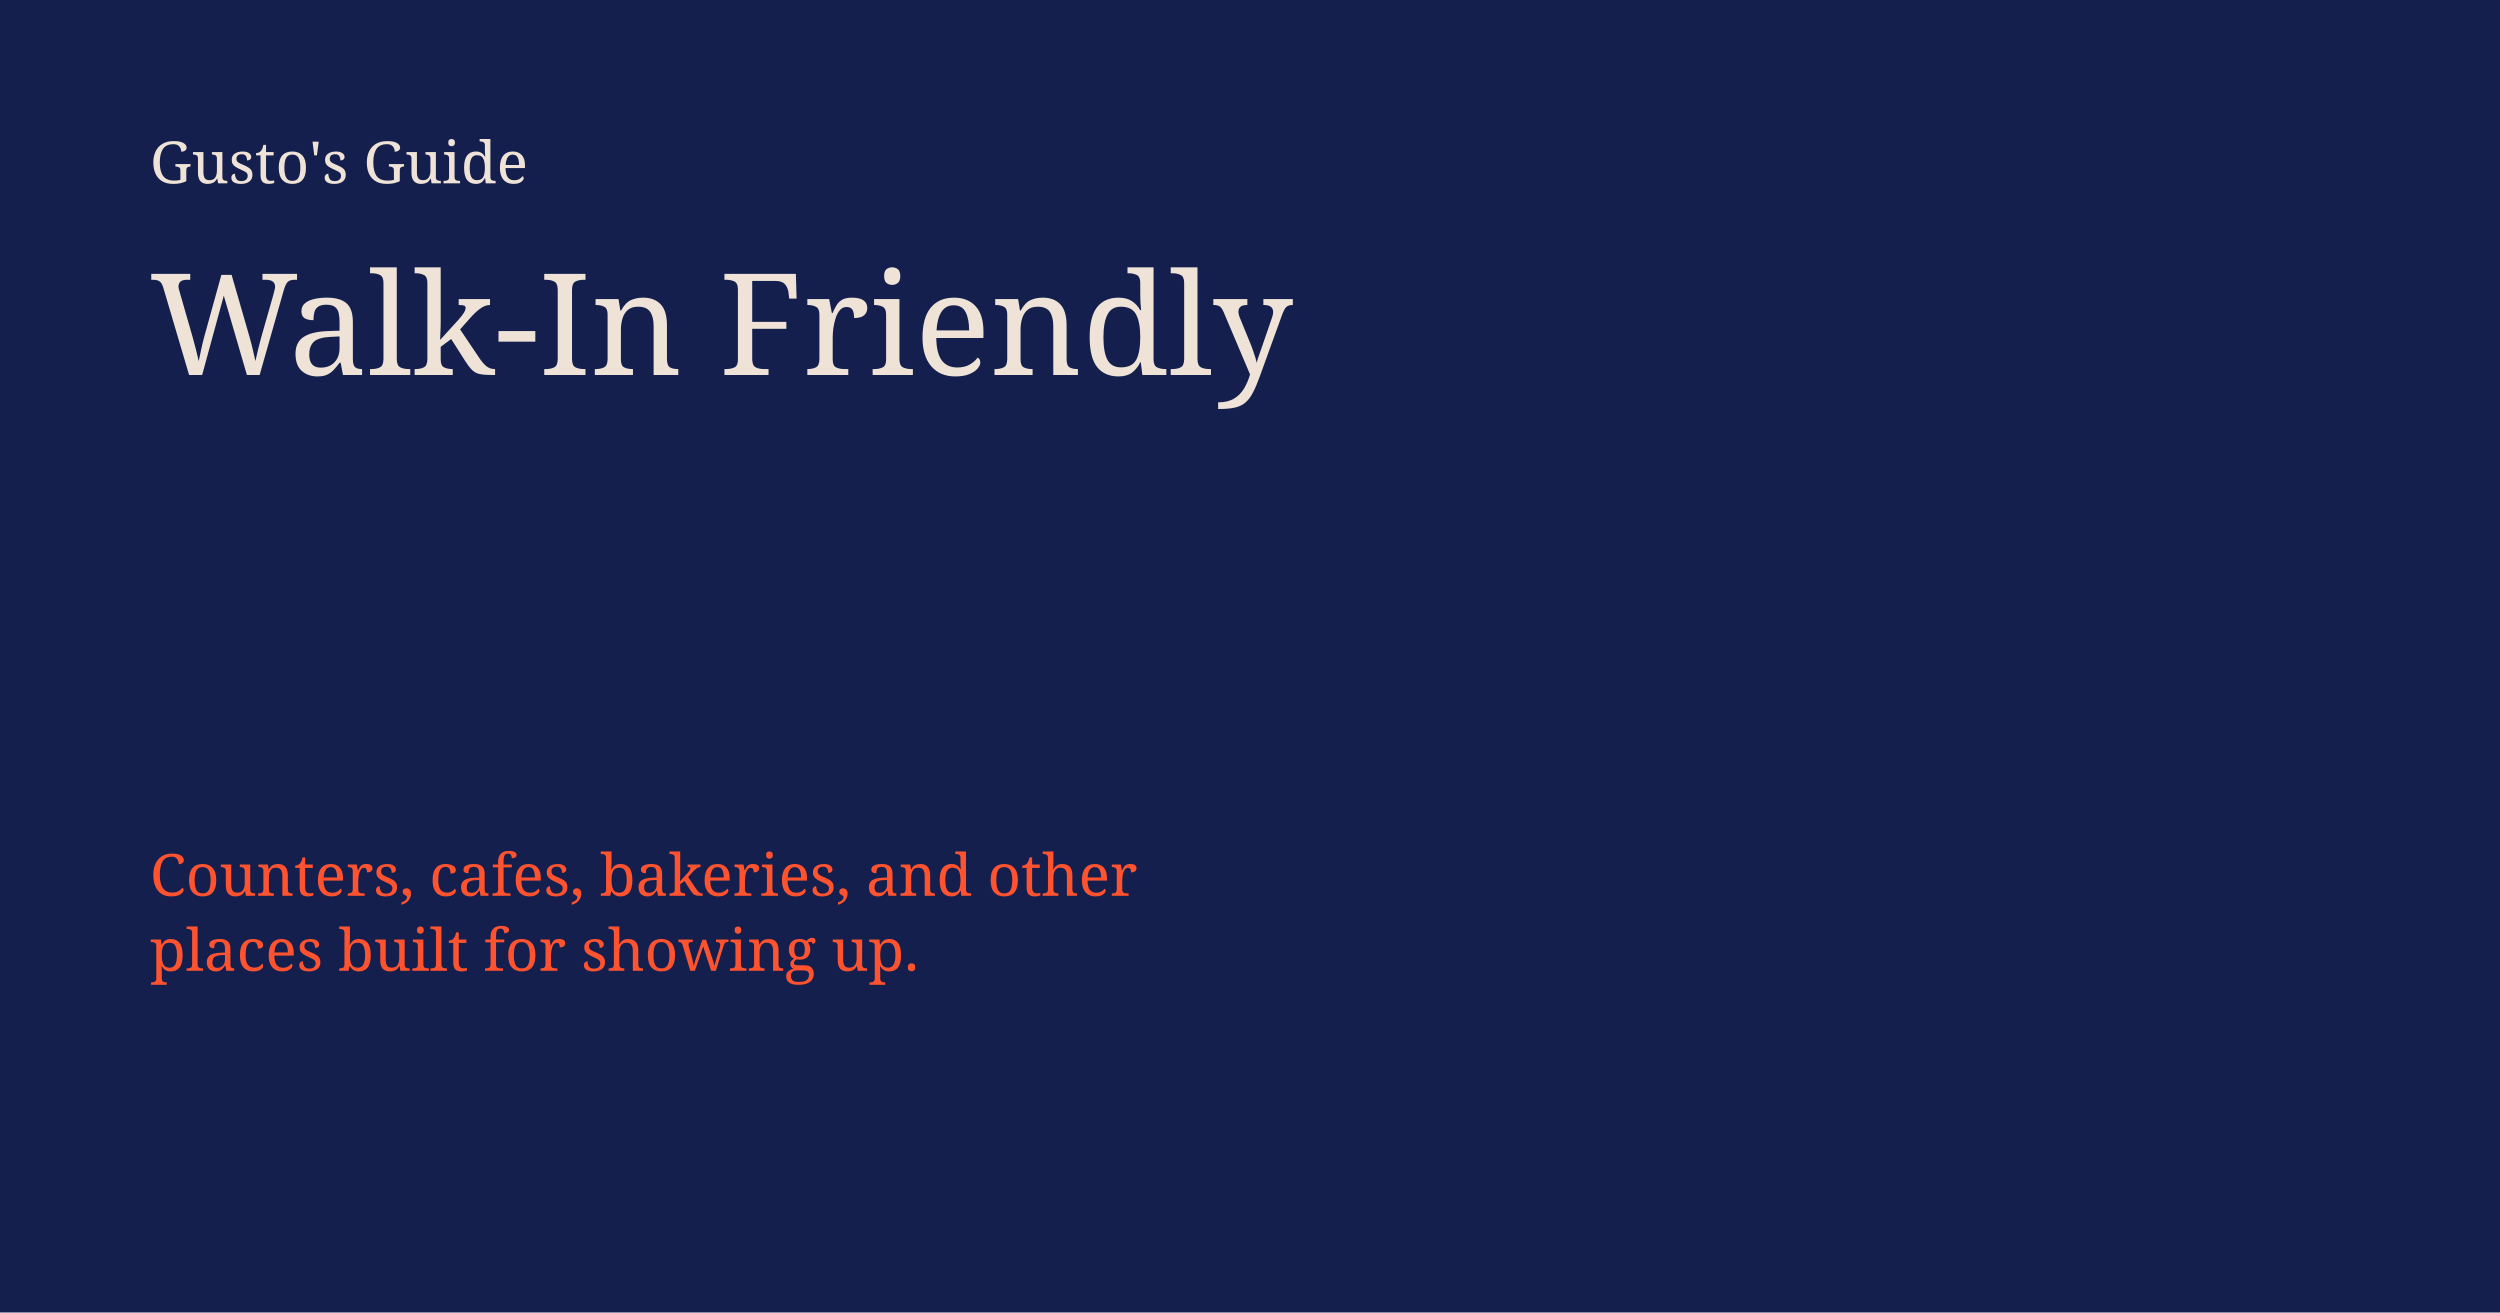
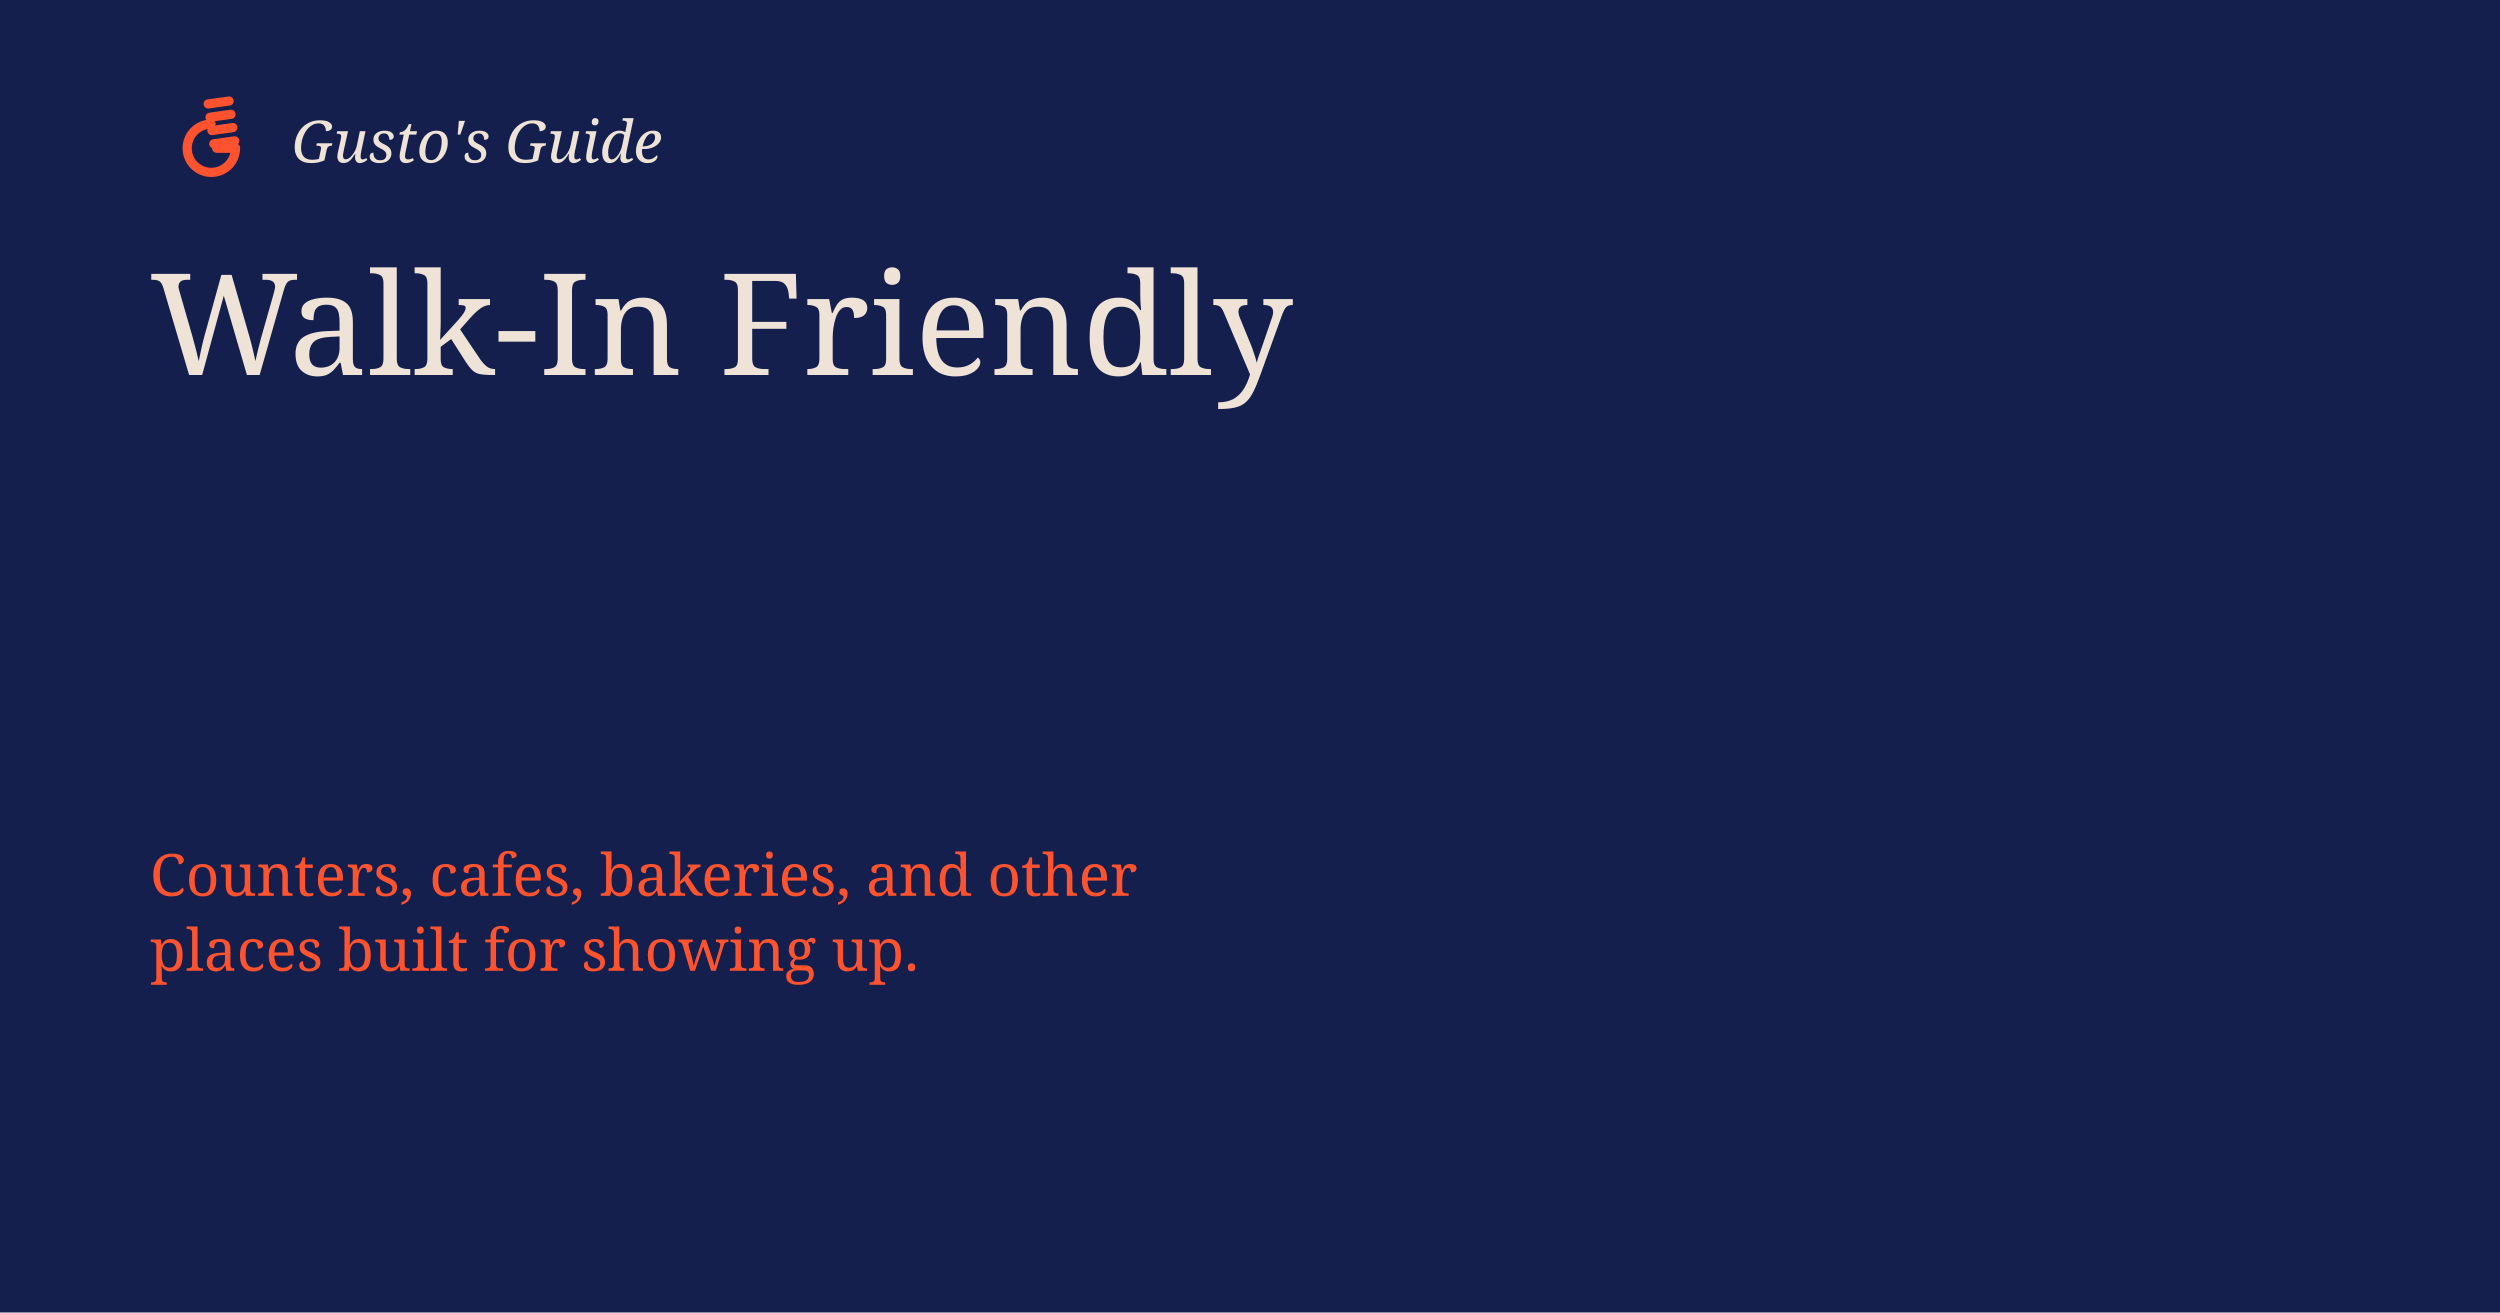
<svg xmlns="http://www.w3.org/2000/svg" width="1200" height="630" viewBox="0 0 1200 630">
  <rect width="1200" height="630" fill="#141F4D" />
-   <text x="72" y="88" fill="#EEE3D6" font-family="Georgia, serif" font-size="28">Gusto's Guide</text>
+   <g transform="translate(72 36) scale(0.92)">
+     <g transform="translate(9.6 -0.99)" fill="none" stroke="#FF5330" stroke-width="4.8" stroke-linecap="round" stroke-linejoin="round">
+       <path d="M 35 39.2 A 12.6 12.6 0 1 1 20.65 26.72 L 22.23 26.5" />
+       <path d="M 35 39.2 L 25.2 39.2" />
+       <path d="M 20.77 16.1 L 31.66 14.57 M 21.74 23.03 L 32.64 21.5 M 22.72 29.97 L 33.61 28.43 M 23.69 36.9 L 34.59 35.37" />
+     </g>
+   </g>
+   <text x="140" y="78" fill="#EEE3D6" font-family="Georgia, serif" font-size="28" font-style="italic">Gusto's Guide</text>
  <text x="72" y="180" fill="#EEE3D6" font-family="Georgia, serif" font-size="68">Walk-In Friendly</text>
  <text x="72" y="430" fill="#FF5330" font-family="Georgia, serif" font-size="28">Counters, cafes, bakeries, and other</text>
  <text x="72" y="466" fill="#FF5330" font-family="Georgia, serif" font-size="28">places built for showing up.</text>
</svg>
